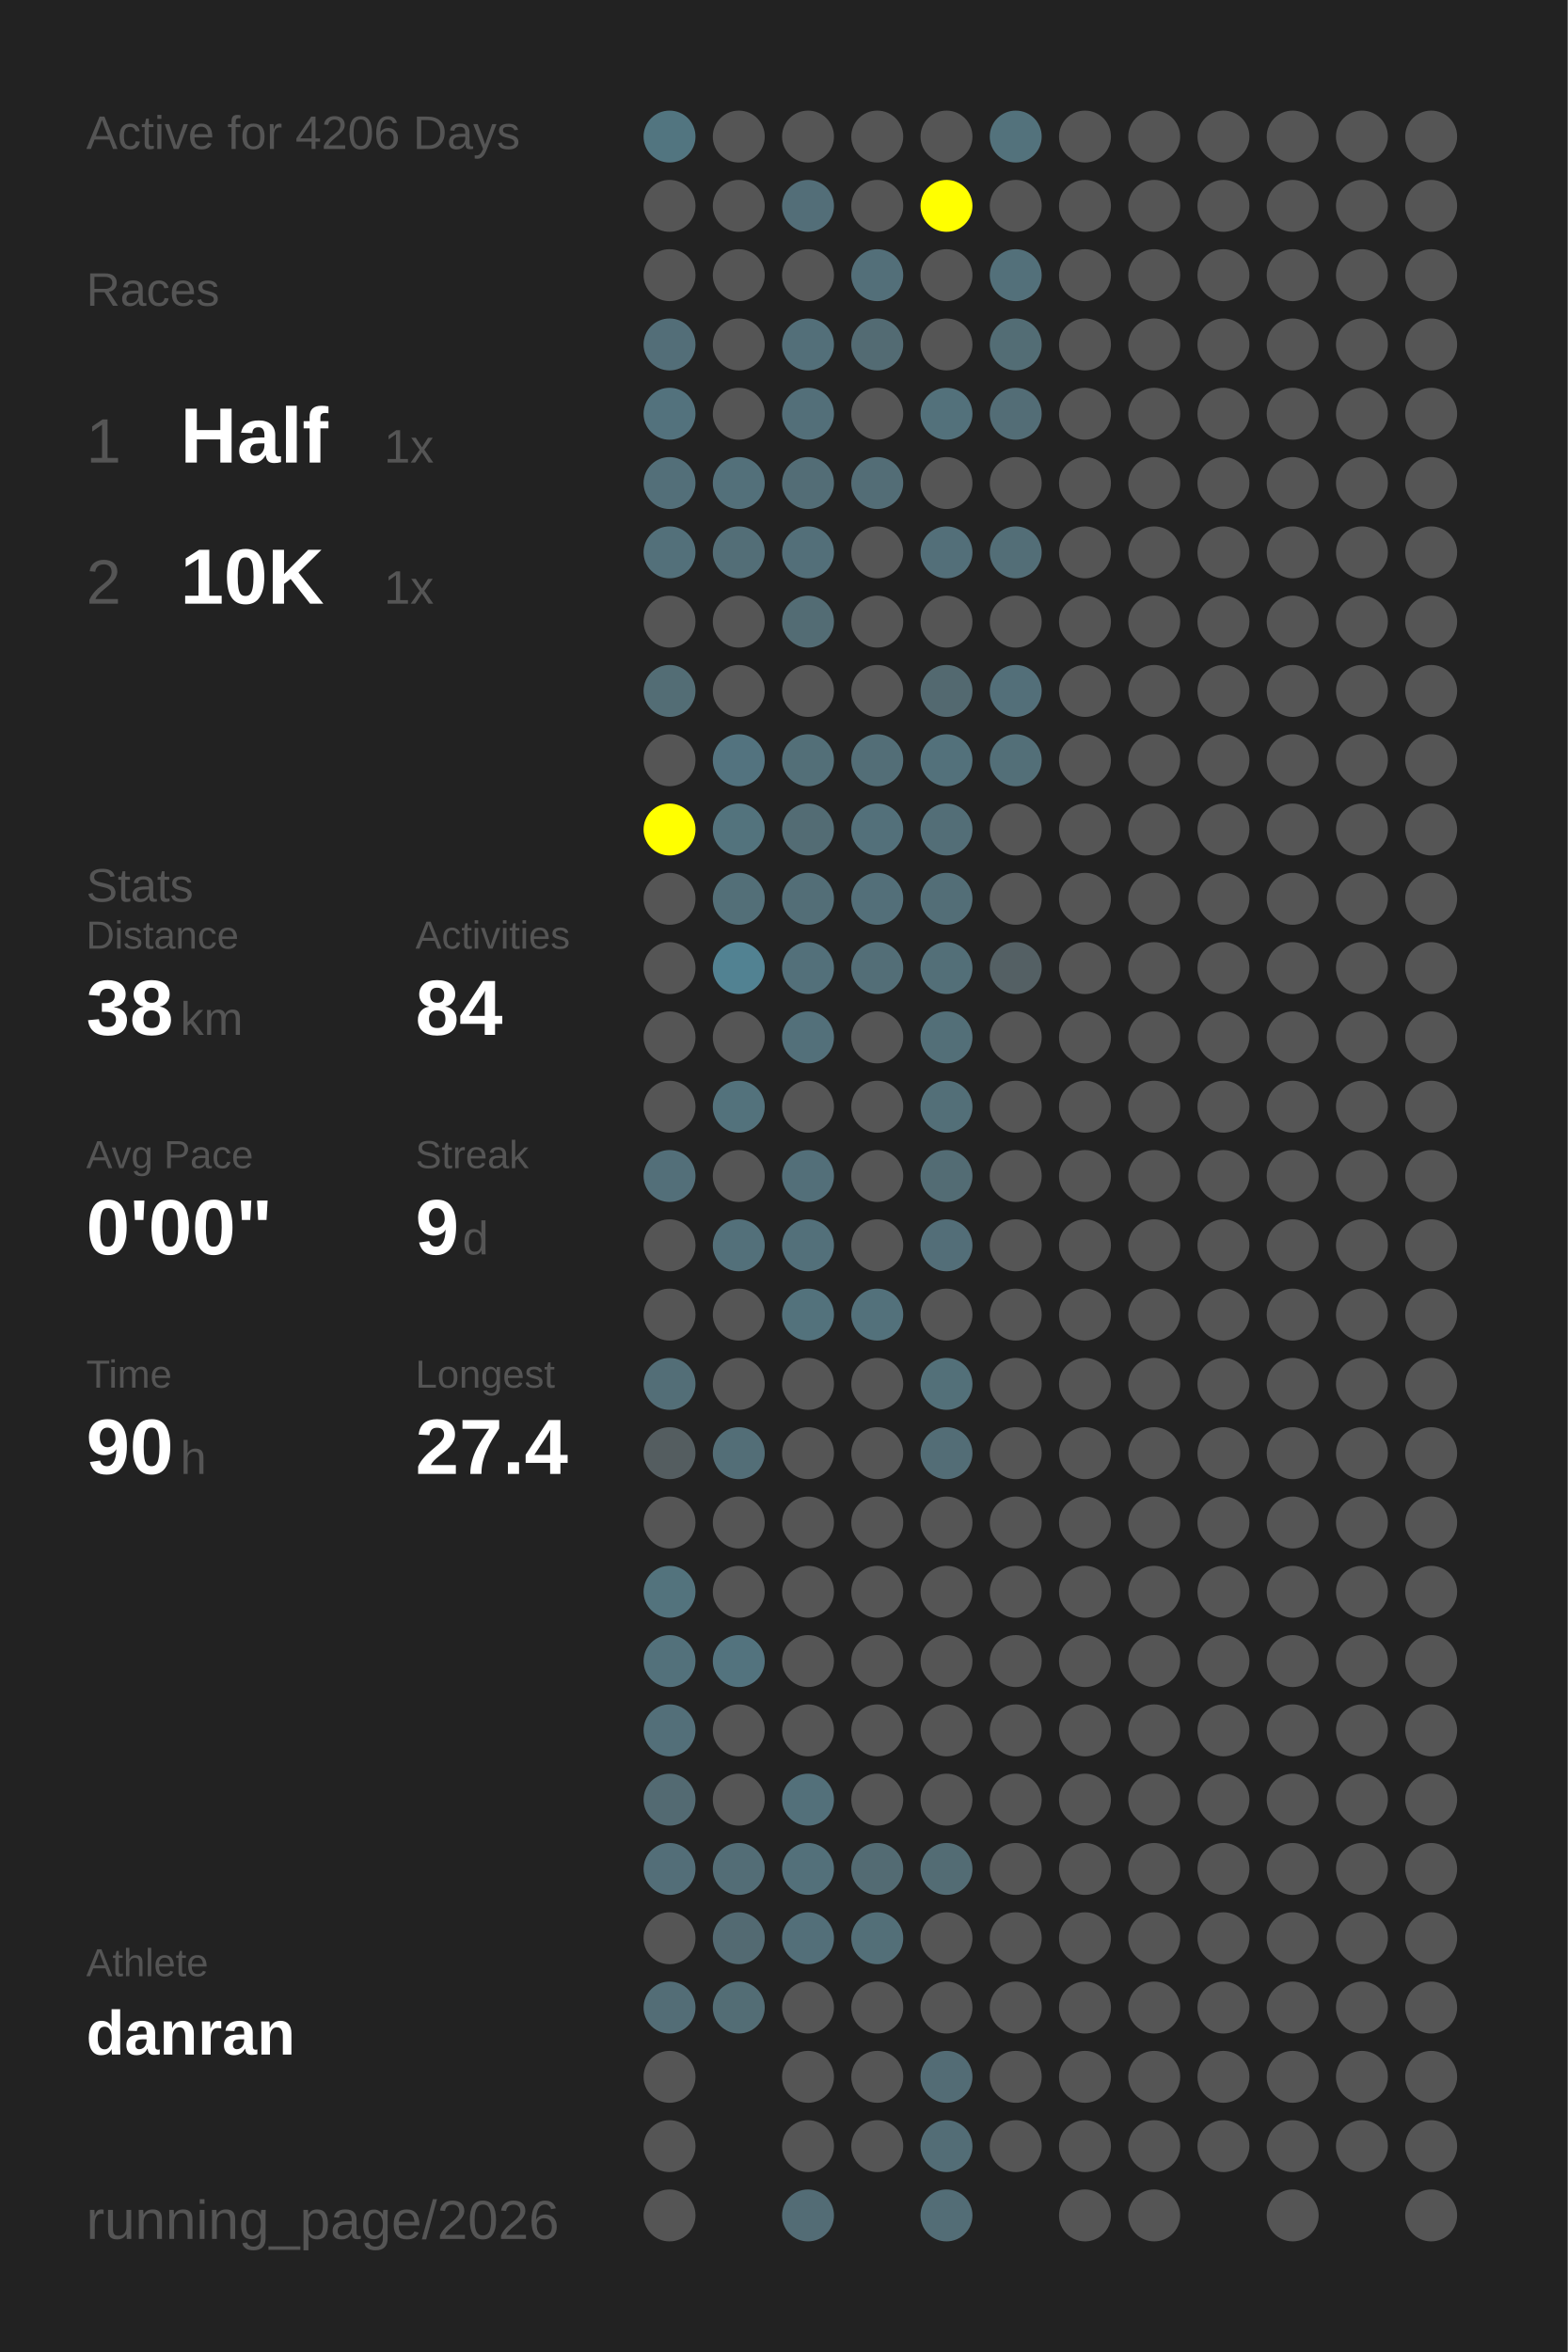
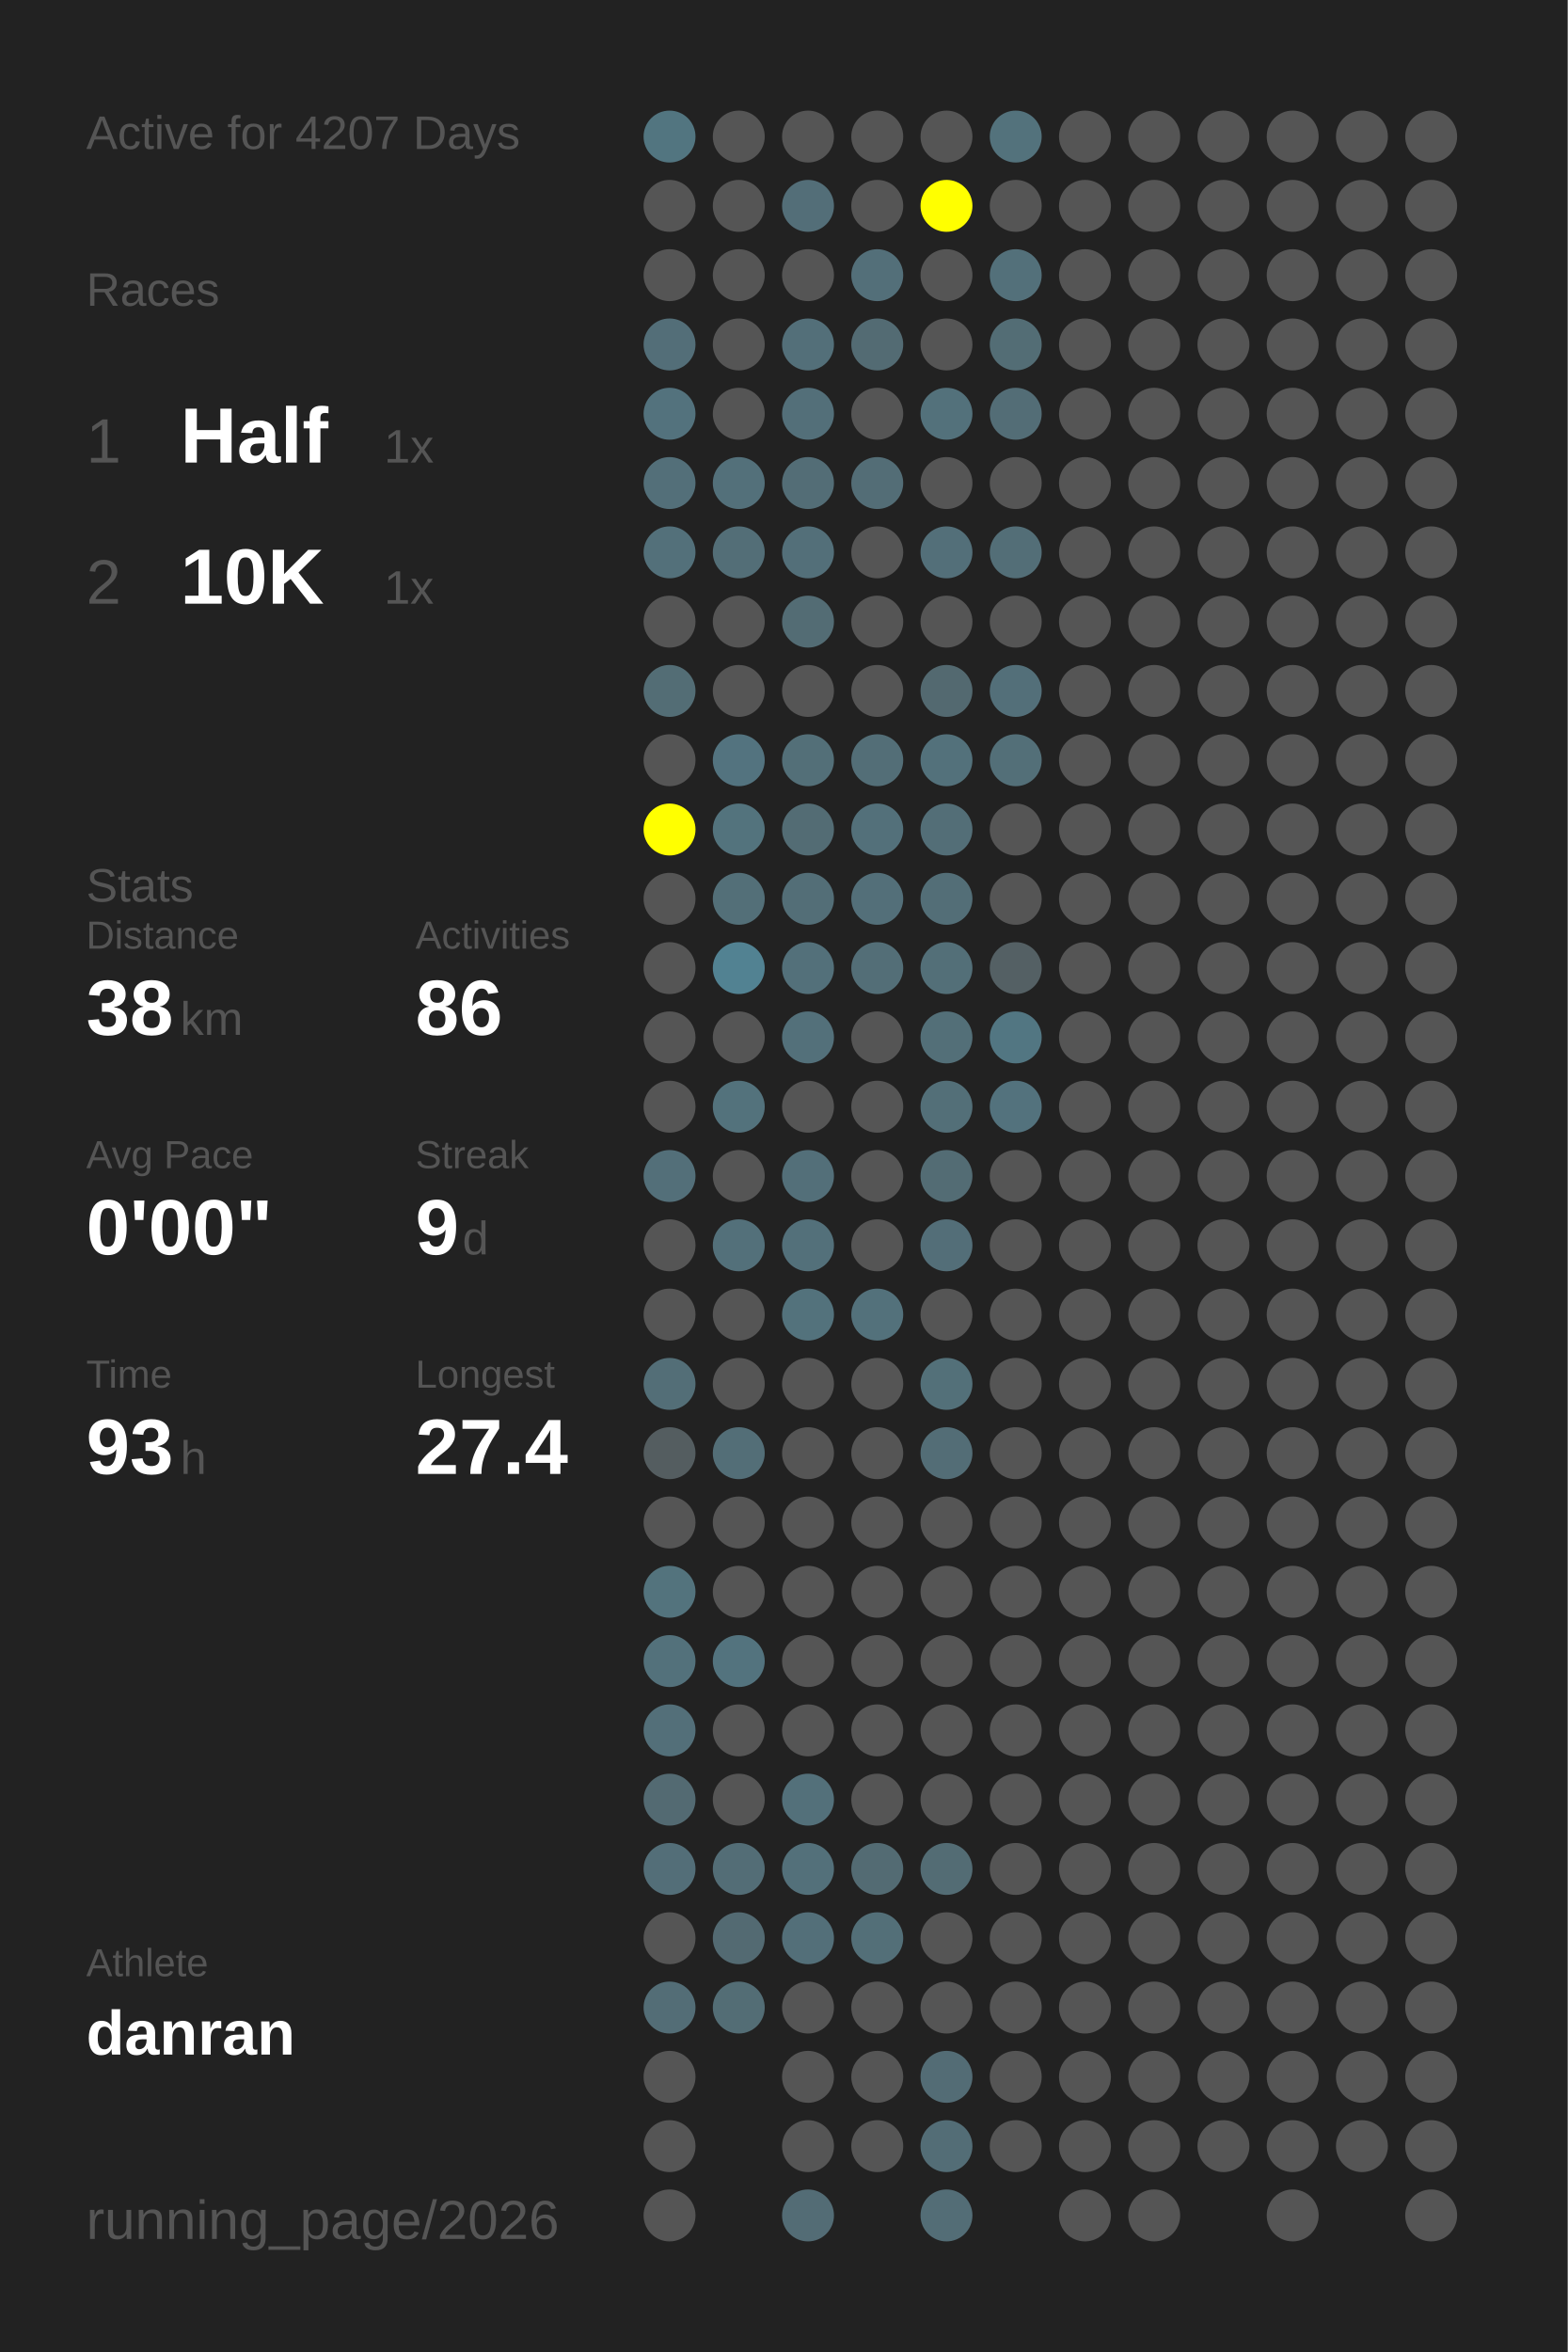
<svg xmlns="http://www.w3.org/2000/svg" baseProfile="full" height="300mm" version="1.1" viewBox="0,0,200,300" width="200mm">
  <defs />
  <rect fill="#222222" height="300" width="200" x="0" y="0" />
-   <text fill="#555555" style="font-size:6px; font-family:Arial;" x="11" y="19">Active for 4206 Days</text>
+   <text fill="#555555" style="font-size:6px; font-family:Arial;" x="11" y="19">Active for 4207 Days</text>
  <text fill="#555555" style="font-size:6px; font-family:Arial;" x="11" y="39">Races</text>
  <text fill="#555555" style="font-size:8px; font-family:Arial;" x="11" y="59">1</text>
  <text fill="#FFFFFF" style="font-size:10px; font-family:Arial; font-weight:bold;" x="23" y="59">Half</text>
  <text fill="#555555" style="font-size:6px; font-family:Arial;" x="49" y="59">1x</text>
  <text fill="#555555" style="font-size:8px; font-family:Arial;" x="11" y="77">2</text>
  <text fill="#FFFFFF" style="font-size:10px; font-family:Arial; font-weight:bold;" x="23" y="77">10K</text>
  <text fill="#555555" style="font-size:6px; font-family:Arial;" x="49" y="77">1x</text>
  <text fill="#555555" style="font-size:6px; font-family:Arial;" x="11" y="115">Stats</text>
  <text fill="#555555" style="font-size:5px; font-family:Arial;" x="11" y="121">Distance</text>
  <text fill="#FFFFFF" style="font-size:10px; font-family:Arial; font-weight:bold;" x="11" y="132">38</text>
  <text fill="#555555" style="font-size:6px; font-family:Arial;" x="23" y="132">km</text>
  <text fill="#555555" style="font-size:5px; font-family:Arial;" x="53" y="121">Activities</text>
-   <text fill="#FFFFFF" style="font-size:10px; font-family:Arial; font-weight:bold;" x="53" y="132">84</text>
+   <text fill="#FFFFFF" style="font-size:10px; font-family:Arial; font-weight:bold;" x="53" y="132">86</text>
  <text fill="#555555" style="font-size:5px; font-family:Arial;" x="11" y="149">Avg Pace</text>
  <text fill="#FFFFFF" style="font-size:10px; font-family:Arial; font-weight:bold;" x="11" y="160">0'00"</text>
  <text fill="#555555" style="font-size:5px; font-family:Arial;" x="53" y="149">Streak</text>
  <text fill="#FFFFFF" style="font-size:10px; font-family:Arial; font-weight:bold;" x="53" y="160">9</text>
  <text fill="#555555" style="font-size:6px; font-family:Arial;" x="59" y="160">d</text>
  <text fill="#555555" style="font-size:5px; font-family:Arial;" x="11" y="177">Time</text>
-   <text fill="#FFFFFF" style="font-size:10px; font-family:Arial; font-weight:bold;" x="11" y="188">90</text>
+   <text fill="#FFFFFF" style="font-size:10px; font-family:Arial; font-weight:bold;" x="11" y="188">93</text>
  <text fill="#555555" style="font-size:6px; font-family:Arial;" x="23" y="188">h</text>
  <text fill="#555555" style="font-size:5px; font-family:Arial;" x="53" y="177">Longest</text>
  <text fill="#FFFFFF" style="font-size:10px; font-family:Arial; font-weight:bold;" x="53" y="188">27.4</text>
  <text fill="#555555" style="font-size:5px; font-family:Arial;" x="11" y="252.065">Athlete</text>
  <text fill="#FFFFFF" style="font-size:8px; font-family:Arial; font-weight:bold;" x="11" y="262.065">danran</text>
  <text fill="#555555" style="font-size:7px; font-family:Arial;" x="11" y="285.581">running_page/2026</text>
  <circle cx="85.417" cy="17.419" fill="#527580" r="3.312" />
  <circle cx="85.417" cy="26.258" fill="#555555" r="3.312" />
  <circle cx="85.417" cy="35.097" fill="#555555" r="3.312" />
  <circle cx="85.417" cy="43.935" fill="#536e78" r="3.312" />
  <circle cx="85.417" cy="52.774" fill="#53727d" r="3.312" />
  <circle cx="85.417" cy="61.613" fill="#536f79" r="3.312" />
  <circle cx="85.417" cy="70.452" fill="#53707a" r="3.312" />
  <circle cx="85.417" cy="79.29" fill="#555555" r="3.312" />
  <circle cx="85.417" cy="88.129" fill="#536d75" r="3.312" />
  <circle cx="85.417" cy="96.968" fill="#555555" r="3.312" />
  <circle cx="85.417" cy="105.806" fill="#FFFF00" r="3.312" />
  <circle cx="85.417" cy="114.645" fill="#555555" r="3.312" />
  <circle cx="85.417" cy="123.484" fill="#555555" r="3.312" />
  <circle cx="85.417" cy="132.323" fill="#555555" r="3.312" />
  <circle cx="85.417" cy="141.161" fill="#555555" r="3.312" />
  <circle cx="85.417" cy="150" fill="#536f79" r="3.312" />
  <circle cx="85.417" cy="158.839" fill="#555555" r="3.312" />
  <circle cx="85.417" cy="167.677" fill="#555555" r="3.312" />
  <circle cx="85.417" cy="176.516" fill="#536e77" r="3.312" />
  <circle cx="85.417" cy="185.355" fill="#545d60" r="3.312" />
  <circle cx="85.417" cy="194.194" fill="#555555" r="3.312" />
  <circle cx="85.417" cy="203.032" fill="#53737d" r="3.312" />
  <circle cx="85.417" cy="211.871" fill="#53717b" r="3.312" />
  <circle cx="85.417" cy="220.71" fill="#536f79" r="3.312" />
  <circle cx="85.417" cy="229.548" fill="#536a72" r="3.312" />
  <circle cx="85.417" cy="238.387" fill="#536e78" r="3.312" />
  <circle cx="85.417" cy="247.226" fill="#555555" r="3.312" />
  <circle cx="85.417" cy="256.065" fill="#536d76" r="3.312" />
  <circle cx="85.417" cy="264.903" fill="#555555" r="3.312" />
  <circle cx="85.417" cy="273.742" fill="#555555" r="3.312" />
  <circle cx="85.417" cy="282.581" fill="#555555" r="3.312" />
  <circle cx="94.25" cy="17.419" fill="#555555" r="3.312" />
  <circle cx="94.25" cy="26.258" fill="#555555" r="3.312" />
  <circle cx="94.25" cy="35.097" fill="#555555" r="3.312" />
  <circle cx="94.25" cy="43.935" fill="#555555" r="3.312" />
  <circle cx="94.25" cy="52.774" fill="#555555" r="3.312" />
  <circle cx="94.25" cy="61.613" fill="#53707a" r="3.312" />
  <circle cx="94.25" cy="70.452" fill="#536e77" r="3.312" />
  <circle cx="94.25" cy="79.29" fill="#555555" r="3.312" />
  <circle cx="94.25" cy="88.129" fill="#555555" r="3.312" />
  <circle cx="94.25" cy="96.968" fill="#53737f" r="3.312" />
  <circle cx="94.25" cy="105.806" fill="#53737d" r="3.312" />
  <circle cx="94.25" cy="114.645" fill="#536f78" r="3.312" />
  <circle cx="94.25" cy="123.484" fill="#528292" r="3.312" />
  <circle cx="94.25" cy="132.323" fill="#555555" r="3.312" />
  <circle cx="94.25" cy="141.161" fill="#53727c" r="3.312" />
  <circle cx="94.25" cy="150" fill="#555555" r="3.312" />
  <circle cx="94.25" cy="158.839" fill="#53707a" r="3.312" />
  <circle cx="94.25" cy="167.677" fill="#555555" r="3.312" />
  <circle cx="94.25" cy="176.516" fill="#555555" r="3.312" />
  <circle cx="94.25" cy="185.355" fill="#536e77" r="3.312" />
  <circle cx="94.25" cy="194.194" fill="#555555" r="3.312" />
  <circle cx="94.25" cy="203.032" fill="#555555" r="3.312" />
  <circle cx="94.25" cy="211.871" fill="#53737e" r="3.312" />
  <circle cx="94.25" cy="220.71" fill="#555555" r="3.312" />
  <circle cx="94.25" cy="229.548" fill="#555555" r="3.312" />
  <circle cx="94.25" cy="238.387" fill="#536d76" r="3.312" />
  <circle cx="94.25" cy="247.226" fill="#536a72" r="3.312" />
  <circle cx="94.25" cy="256.065" fill="#536d75" r="3.312" />
  <circle cx="103.083" cy="17.419" fill="#555555" r="3.312" />
  <circle cx="103.083" cy="26.258" fill="#536e78" r="3.312" />
  <circle cx="103.083" cy="35.097" fill="#555555" r="3.312" />
  <circle cx="103.083" cy="43.935" fill="#536f79" r="3.312" />
  <circle cx="103.083" cy="52.774" fill="#536f79" r="3.312" />
  <circle cx="103.083" cy="61.613" fill="#536d76" r="3.312" />
  <circle cx="103.083" cy="70.452" fill="#536f79" r="3.312" />
  <circle cx="103.083" cy="79.29" fill="#536c74" r="3.312" />
  <circle cx="103.083" cy="88.129" fill="#555555" r="3.312" />
  <circle cx="103.083" cy="96.968" fill="#536f78" r="3.312" />
  <circle cx="103.083" cy="105.806" fill="#536c74" r="3.312" />
  <circle cx="103.083" cy="114.645" fill="#536e77" r="3.312" />
  <circle cx="103.083" cy="123.484" fill="#53707a" r="3.312" />
  <circle cx="103.083" cy="132.323" fill="#53707a" r="3.312" />
  <circle cx="103.083" cy="141.161" fill="#555555" r="3.312" />
  <circle cx="103.083" cy="150" fill="#536f79" r="3.312" />
  <circle cx="103.083" cy="158.839" fill="#53707a" r="3.312" />
  <circle cx="103.083" cy="167.677" fill="#53727c" r="3.312" />
  <circle cx="103.083" cy="176.516" fill="#555555" r="3.312" />
  <circle cx="103.083" cy="185.355" fill="#555555" r="3.312" />
  <circle cx="103.083" cy="194.194" fill="#555555" r="3.312" />
  <circle cx="103.083" cy="203.032" fill="#555555" r="3.312" />
  <circle cx="103.083" cy="211.871" fill="#555555" r="3.312" />
  <circle cx="103.083" cy="220.71" fill="#555555" r="3.312" />
  <circle cx="103.083" cy="229.548" fill="#53707a" r="3.312" />
  <circle cx="103.083" cy="238.387" fill="#53707a" r="3.312" />
  <circle cx="103.083" cy="247.226" fill="#536f79" r="3.312" />
  <circle cx="103.083" cy="256.065" fill="#555555" r="3.312" />
  <circle cx="103.083" cy="264.903" fill="#555555" r="3.312" />
  <circle cx="103.083" cy="273.742" fill="#555555" r="3.312" />
  <circle cx="103.083" cy="282.581" fill="#536c75" r="3.312" />
  <circle cx="111.917" cy="17.419" fill="#555555" r="3.312" />
  <circle cx="111.917" cy="26.258" fill="#555555" r="3.312" />
  <circle cx="111.917" cy="35.097" fill="#536f79" r="3.312" />
  <circle cx="111.917" cy="43.935" fill="#536b73" r="3.312" />
  <circle cx="111.917" cy="52.774" fill="#555555" r="3.312" />
  <circle cx="111.917" cy="61.613" fill="#536d76" r="3.312" />
  <circle cx="111.917" cy="70.452" fill="#555555" r="3.312" />
  <circle cx="111.917" cy="79.29" fill="#555555" r="3.312" />
  <circle cx="111.917" cy="88.129" fill="#555555" r="3.312" />
  <circle cx="111.917" cy="96.968" fill="#536e77" r="3.312" />
  <circle cx="111.917" cy="105.806" fill="#53707a" r="3.312" />
  <circle cx="111.917" cy="114.645" fill="#536f79" r="3.312" />
  <circle cx="111.917" cy="123.484" fill="#536e77" r="3.312" />
  <circle cx="111.917" cy="132.323" fill="#555555" r="3.312" />
  <circle cx="111.917" cy="141.161" fill="#555555" r="3.312" />
  <circle cx="111.917" cy="150" fill="#555555" r="3.312" />
  <circle cx="111.917" cy="158.839" fill="#555555" r="3.312" />
  <circle cx="111.917" cy="167.677" fill="#53717b" r="3.312" />
  <circle cx="111.917" cy="176.516" fill="#555555" r="3.312" />
  <circle cx="111.917" cy="185.355" fill="#555555" r="3.312" />
  <circle cx="111.917" cy="194.194" fill="#555555" r="3.312" />
  <circle cx="111.917" cy="203.032" fill="#555555" r="3.312" />
  <circle cx="111.917" cy="211.871" fill="#555555" r="3.312" />
  <circle cx="111.917" cy="220.71" fill="#555555" r="3.312" />
  <circle cx="111.917" cy="229.548" fill="#555555" r="3.312" />
  <circle cx="111.917" cy="238.387" fill="#536b73" r="3.312" />
  <circle cx="111.917" cy="247.226" fill="#536f78" r="3.312" />
  <circle cx="111.917" cy="256.065" fill="#555555" r="3.312" />
  <circle cx="111.917" cy="264.903" fill="#555555" r="3.312" />
  <circle cx="111.917" cy="273.742" fill="#555555" r="3.312" />
  <circle cx="120.75" cy="17.419" fill="#555555" r="3.312" />
  <circle cx="120.75" cy="26.258" fill="#FFFF00" r="3.312" />
  <circle cx="120.75" cy="35.097" fill="#555555" r="3.312" />
  <circle cx="120.75" cy="43.935" fill="#555555" r="3.312" />
  <circle cx="120.75" cy="52.774" fill="#53717b" r="3.312" />
  <circle cx="120.75" cy="61.613" fill="#555555" r="3.312" />
  <circle cx="120.75" cy="70.452" fill="#536f79" r="3.312" />
  <circle cx="120.75" cy="79.29" fill="#555555" r="3.312" />
  <circle cx="120.75" cy="88.129" fill="#536970" r="3.312" />
  <circle cx="120.75" cy="96.968" fill="#53717b" r="3.312" />
  <circle cx="120.75" cy="105.806" fill="#536e77" r="3.312" />
  <circle cx="120.75" cy="114.645" fill="#536e77" r="3.312" />
  <circle cx="120.75" cy="123.484" fill="#536f78" r="3.312" />
  <circle cx="120.75" cy="132.323" fill="#536f78" r="3.312" />
  <circle cx="120.75" cy="141.161" fill="#536f78" r="3.312" />
  <circle cx="120.75" cy="150" fill="#536c74" r="3.312" />
  <circle cx="120.75" cy="158.839" fill="#536e78" r="3.312" />
  <circle cx="120.75" cy="167.677" fill="#555555" r="3.312" />
  <circle cx="120.75" cy="176.516" fill="#537079" r="3.312" />
  <circle cx="120.75" cy="185.355" fill="#536d76" r="3.312" />
  <circle cx="120.75" cy="194.194" fill="#555555" r="3.312" />
  <circle cx="120.75" cy="203.032" fill="#555555" r="3.312" />
  <circle cx="120.75" cy="211.871" fill="#555555" r="3.312" />
  <circle cx="120.75" cy="220.71" fill="#555555" r="3.312" />
  <circle cx="120.75" cy="229.548" fill="#555555" r="3.312" />
  <circle cx="120.75" cy="238.387" fill="#536c74" r="3.312" />
  <circle cx="120.75" cy="247.226" fill="#555555" r="3.312" />
  <circle cx="120.75" cy="256.065" fill="#555555" r="3.312" />
  <circle cx="120.75" cy="264.903" fill="#536c75" r="3.312" />
  <circle cx="120.75" cy="273.742" fill="#536d76" r="3.312" />
  <circle cx="120.75" cy="282.581" fill="#536d76" r="3.312" />
  <circle cx="129.583" cy="17.419" fill="#53727c" r="3.312" />
  <circle cx="129.583" cy="26.258" fill="#555555" r="3.312" />
  <circle cx="129.583" cy="35.097" fill="#53707a" r="3.312" />
  <circle cx="129.583" cy="43.935" fill="#536d75" r="3.312" />
  <circle cx="129.583" cy="52.774" fill="#536d76" r="3.312" />
  <circle cx="129.583" cy="61.613" fill="#555555" r="3.312" />
  <circle cx="129.583" cy="70.452" fill="#536e77" r="3.312" />
  <circle cx="129.583" cy="79.29" fill="#555555" r="3.312" />
  <circle cx="129.583" cy="88.129" fill="#536f79" r="3.312" />
  <circle cx="129.583" cy="96.968" fill="#536f78" r="3.312" />
  <circle cx="129.583" cy="105.806" fill="#555555" r="3.312" />
  <circle cx="129.583" cy="114.645" fill="#555555" r="3.312" />
  <circle cx="129.583" cy="123.484" fill="#546064" r="3.312" />
-   <circle cx="129.583" cy="132.323" fill="#555555" r="3.312" />
-   <circle cx="129.583" cy="141.161" fill="#555555" r="3.312" />
+   <circle cx="129.583" cy="132.323" fill="#527682" r="3.312" />
+   <circle cx="129.583" cy="141.161" fill="#53727d" r="3.312" />
  <circle cx="129.583" cy="150" fill="#555555" r="3.312" />
  <circle cx="129.583" cy="158.839" fill="#555555" r="3.312" />
  <circle cx="129.583" cy="167.677" fill="#555555" r="3.312" />
  <circle cx="129.583" cy="176.516" fill="#555555" r="3.312" />
  <circle cx="129.583" cy="185.355" fill="#555555" r="3.312" />
  <circle cx="129.583" cy="194.194" fill="#555555" r="3.312" />
  <circle cx="129.583" cy="203.032" fill="#555555" r="3.312" />
  <circle cx="129.583" cy="211.871" fill="#555555" r="3.312" />
  <circle cx="129.583" cy="220.71" fill="#555555" r="3.312" />
  <circle cx="129.583" cy="229.548" fill="#555555" r="3.312" />
  <circle cx="129.583" cy="238.387" fill="#555555" r="3.312" />
  <circle cx="129.583" cy="247.226" fill="#555555" r="3.312" />
  <circle cx="129.583" cy="256.065" fill="#555555" r="3.312" />
  <circle cx="129.583" cy="264.903" fill="#555555" r="3.312" />
  <circle cx="129.583" cy="273.742" fill="#555555" r="3.312" />
  <circle cx="138.417" cy="17.419" fill="#555555" r="3.312" />
  <circle cx="138.417" cy="26.258" fill="#555555" r="3.312" />
  <circle cx="138.417" cy="35.097" fill="#555555" r="3.312" />
  <circle cx="138.417" cy="43.935" fill="#555555" r="3.312" />
  <circle cx="138.417" cy="52.774" fill="#555555" r="3.312" />
  <circle cx="138.417" cy="61.613" fill="#555555" r="3.312" />
  <circle cx="138.417" cy="70.452" fill="#555555" r="3.312" />
  <circle cx="138.417" cy="79.29" fill="#555555" r="3.312" />
  <circle cx="138.417" cy="88.129" fill="#555555" r="3.312" />
  <circle cx="138.417" cy="96.968" fill="#555555" r="3.312" />
  <circle cx="138.417" cy="105.806" fill="#555555" r="3.312" />
  <circle cx="138.417" cy="114.645" fill="#555555" r="3.312" />
  <circle cx="138.417" cy="123.484" fill="#555555" r="3.312" />
  <circle cx="138.417" cy="132.323" fill="#555555" r="3.312" />
  <circle cx="138.417" cy="141.161" fill="#555555" r="3.312" />
  <circle cx="138.417" cy="150" fill="#555555" r="3.312" />
  <circle cx="138.417" cy="158.839" fill="#555555" r="3.312" />
  <circle cx="138.417" cy="167.677" fill="#555555" r="3.312" />
  <circle cx="138.417" cy="176.516" fill="#555555" r="3.312" />
  <circle cx="138.417" cy="185.355" fill="#555555" r="3.312" />
  <circle cx="138.417" cy="194.194" fill="#555555" r="3.312" />
  <circle cx="138.417" cy="203.032" fill="#555555" r="3.312" />
  <circle cx="138.417" cy="211.871" fill="#555555" r="3.312" />
  <circle cx="138.417" cy="220.71" fill="#555555" r="3.312" />
  <circle cx="138.417" cy="229.548" fill="#555555" r="3.312" />
  <circle cx="138.417" cy="238.387" fill="#555555" r="3.312" />
  <circle cx="138.417" cy="247.226" fill="#555555" r="3.312" />
  <circle cx="138.417" cy="256.065" fill="#555555" r="3.312" />
  <circle cx="138.417" cy="264.903" fill="#555555" r="3.312" />
  <circle cx="138.417" cy="273.742" fill="#555555" r="3.312" />
  <circle cx="138.417" cy="282.581" fill="#555555" r="3.312" />
  <circle cx="147.25" cy="17.419" fill="#555555" r="3.312" />
  <circle cx="147.25" cy="26.258" fill="#555555" r="3.312" />
  <circle cx="147.25" cy="35.097" fill="#555555" r="3.312" />
  <circle cx="147.25" cy="43.935" fill="#555555" r="3.312" />
  <circle cx="147.25" cy="52.774" fill="#555555" r="3.312" />
  <circle cx="147.25" cy="61.613" fill="#555555" r="3.312" />
  <circle cx="147.25" cy="70.452" fill="#555555" r="3.312" />
  <circle cx="147.25" cy="79.29" fill="#555555" r="3.312" />
  <circle cx="147.25" cy="88.129" fill="#555555" r="3.312" />
  <circle cx="147.25" cy="96.968" fill="#555555" r="3.312" />
  <circle cx="147.25" cy="105.806" fill="#555555" r="3.312" />
  <circle cx="147.25" cy="114.645" fill="#555555" r="3.312" />
  <circle cx="147.25" cy="123.484" fill="#555555" r="3.312" />
  <circle cx="147.25" cy="132.323" fill="#555555" r="3.312" />
  <circle cx="147.25" cy="141.161" fill="#555555" r="3.312" />
  <circle cx="147.25" cy="150" fill="#555555" r="3.312" />
  <circle cx="147.25" cy="158.839" fill="#555555" r="3.312" />
  <circle cx="147.25" cy="167.677" fill="#555555" r="3.312" />
  <circle cx="147.25" cy="176.516" fill="#555555" r="3.312" />
  <circle cx="147.25" cy="185.355" fill="#555555" r="3.312" />
  <circle cx="147.25" cy="194.194" fill="#555555" r="3.312" />
  <circle cx="147.25" cy="203.032" fill="#555555" r="3.312" />
  <circle cx="147.25" cy="211.871" fill="#555555" r="3.312" />
  <circle cx="147.25" cy="220.71" fill="#555555" r="3.312" />
  <circle cx="147.25" cy="229.548" fill="#555555" r="3.312" />
  <circle cx="147.25" cy="238.387" fill="#555555" r="3.312" />
  <circle cx="147.25" cy="247.226" fill="#555555" r="3.312" />
  <circle cx="147.25" cy="256.065" fill="#555555" r="3.312" />
  <circle cx="147.25" cy="264.903" fill="#555555" r="3.312" />
  <circle cx="147.25" cy="273.742" fill="#555555" r="3.312" />
  <circle cx="147.25" cy="282.581" fill="#555555" r="3.312" />
  <circle cx="156.083" cy="17.419" fill="#555555" r="3.312" />
  <circle cx="156.083" cy="26.258" fill="#555555" r="3.312" />
  <circle cx="156.083" cy="35.097" fill="#555555" r="3.312" />
  <circle cx="156.083" cy="43.935" fill="#555555" r="3.312" />
  <circle cx="156.083" cy="52.774" fill="#555555" r="3.312" />
  <circle cx="156.083" cy="61.613" fill="#555555" r="3.312" />
  <circle cx="156.083" cy="70.452" fill="#555555" r="3.312" />
  <circle cx="156.083" cy="79.29" fill="#555555" r="3.312" />
  <circle cx="156.083" cy="88.129" fill="#555555" r="3.312" />
  <circle cx="156.083" cy="96.968" fill="#555555" r="3.312" />
  <circle cx="156.083" cy="105.806" fill="#555555" r="3.312" />
  <circle cx="156.083" cy="114.645" fill="#555555" r="3.312" />
  <circle cx="156.083" cy="123.484" fill="#555555" r="3.312" />
  <circle cx="156.083" cy="132.323" fill="#555555" r="3.312" />
  <circle cx="156.083" cy="141.161" fill="#555555" r="3.312" />
  <circle cx="156.083" cy="150" fill="#555555" r="3.312" />
  <circle cx="156.083" cy="158.839" fill="#555555" r="3.312" />
  <circle cx="156.083" cy="167.677" fill="#555555" r="3.312" />
  <circle cx="156.083" cy="176.516" fill="#555555" r="3.312" />
  <circle cx="156.083" cy="185.355" fill="#555555" r="3.312" />
  <circle cx="156.083" cy="194.194" fill="#555555" r="3.312" />
  <circle cx="156.083" cy="203.032" fill="#555555" r="3.312" />
  <circle cx="156.083" cy="211.871" fill="#555555" r="3.312" />
  <circle cx="156.083" cy="220.71" fill="#555555" r="3.312" />
  <circle cx="156.083" cy="229.548" fill="#555555" r="3.312" />
  <circle cx="156.083" cy="238.387" fill="#555555" r="3.312" />
  <circle cx="156.083" cy="247.226" fill="#555555" r="3.312" />
  <circle cx="156.083" cy="256.065" fill="#555555" r="3.312" />
  <circle cx="156.083" cy="264.903" fill="#555555" r="3.312" />
  <circle cx="156.083" cy="273.742" fill="#555555" r="3.312" />
  <circle cx="164.917" cy="17.419" fill="#555555" r="3.312" />
  <circle cx="164.917" cy="26.258" fill="#555555" r="3.312" />
  <circle cx="164.917" cy="35.097" fill="#555555" r="3.312" />
  <circle cx="164.917" cy="43.935" fill="#555555" r="3.312" />
  <circle cx="164.917" cy="52.774" fill="#555555" r="3.312" />
  <circle cx="164.917" cy="61.613" fill="#555555" r="3.312" />
  <circle cx="164.917" cy="70.452" fill="#555555" r="3.312" />
  <circle cx="164.917" cy="79.29" fill="#555555" r="3.312" />
  <circle cx="164.917" cy="88.129" fill="#555555" r="3.312" />
  <circle cx="164.917" cy="96.968" fill="#555555" r="3.312" />
  <circle cx="164.917" cy="105.806" fill="#555555" r="3.312" />
  <circle cx="164.917" cy="114.645" fill="#555555" r="3.312" />
  <circle cx="164.917" cy="123.484" fill="#555555" r="3.312" />
  <circle cx="164.917" cy="132.323" fill="#555555" r="3.312" />
  <circle cx="164.917" cy="141.161" fill="#555555" r="3.312" />
  <circle cx="164.917" cy="150" fill="#555555" r="3.312" />
  <circle cx="164.917" cy="158.839" fill="#555555" r="3.312" />
  <circle cx="164.917" cy="167.677" fill="#555555" r="3.312" />
  <circle cx="164.917" cy="176.516" fill="#555555" r="3.312" />
  <circle cx="164.917" cy="185.355" fill="#555555" r="3.312" />
  <circle cx="164.917" cy="194.194" fill="#555555" r="3.312" />
  <circle cx="164.917" cy="203.032" fill="#555555" r="3.312" />
  <circle cx="164.917" cy="211.871" fill="#555555" r="3.312" />
  <circle cx="164.917" cy="220.71" fill="#555555" r="3.312" />
  <circle cx="164.917" cy="229.548" fill="#555555" r="3.312" />
  <circle cx="164.917" cy="238.387" fill="#555555" r="3.312" />
  <circle cx="164.917" cy="247.226" fill="#555555" r="3.312" />
  <circle cx="164.917" cy="256.065" fill="#555555" r="3.312" />
  <circle cx="164.917" cy="264.903" fill="#555555" r="3.312" />
  <circle cx="164.917" cy="273.742" fill="#555555" r="3.312" />
  <circle cx="164.917" cy="282.581" fill="#555555" r="3.312" />
  <circle cx="173.75" cy="17.419" fill="#555555" r="3.312" />
  <circle cx="173.75" cy="26.258" fill="#555555" r="3.312" />
  <circle cx="173.75" cy="35.097" fill="#555555" r="3.312" />
  <circle cx="173.75" cy="43.935" fill="#555555" r="3.312" />
  <circle cx="173.75" cy="52.774" fill="#555555" r="3.312" />
  <circle cx="173.75" cy="61.613" fill="#555555" r="3.312" />
  <circle cx="173.75" cy="70.452" fill="#555555" r="3.312" />
  <circle cx="173.75" cy="79.29" fill="#555555" r="3.312" />
  <circle cx="173.75" cy="88.129" fill="#555555" r="3.312" />
  <circle cx="173.75" cy="96.968" fill="#555555" r="3.312" />
  <circle cx="173.75" cy="105.806" fill="#555555" r="3.312" />
  <circle cx="173.75" cy="114.645" fill="#555555" r="3.312" />
  <circle cx="173.75" cy="123.484" fill="#555555" r="3.312" />
  <circle cx="173.75" cy="132.323" fill="#555555" r="3.312" />
  <circle cx="173.75" cy="141.161" fill="#555555" r="3.312" />
  <circle cx="173.75" cy="150" fill="#555555" r="3.312" />
  <circle cx="173.75" cy="158.839" fill="#555555" r="3.312" />
  <circle cx="173.75" cy="167.677" fill="#555555" r="3.312" />
  <circle cx="173.75" cy="176.516" fill="#555555" r="3.312" />
  <circle cx="173.75" cy="185.355" fill="#555555" r="3.312" />
  <circle cx="173.75" cy="194.194" fill="#555555" r="3.312" />
  <circle cx="173.75" cy="203.032" fill="#555555" r="3.312" />
  <circle cx="173.75" cy="211.871" fill="#555555" r="3.312" />
  <circle cx="173.75" cy="220.71" fill="#555555" r="3.312" />
  <circle cx="173.75" cy="229.548" fill="#555555" r="3.312" />
  <circle cx="173.75" cy="238.387" fill="#555555" r="3.312" />
  <circle cx="173.75" cy="247.226" fill="#555555" r="3.312" />
  <circle cx="173.75" cy="256.065" fill="#555555" r="3.312" />
  <circle cx="173.75" cy="264.903" fill="#555555" r="3.312" />
  <circle cx="173.75" cy="273.742" fill="#555555" r="3.312" />
  <circle cx="182.583" cy="17.419" fill="#555555" r="3.312" />
  <circle cx="182.583" cy="26.258" fill="#555555" r="3.312" />
  <circle cx="182.583" cy="35.097" fill="#555555" r="3.312" />
  <circle cx="182.583" cy="43.935" fill="#555555" r="3.312" />
  <circle cx="182.583" cy="52.774" fill="#555555" r="3.312" />
  <circle cx="182.583" cy="61.613" fill="#555555" r="3.312" />
  <circle cx="182.583" cy="70.452" fill="#555555" r="3.312" />
  <circle cx="182.583" cy="79.29" fill="#555555" r="3.312" />
  <circle cx="182.583" cy="88.129" fill="#555555" r="3.312" />
  <circle cx="182.583" cy="96.968" fill="#555555" r="3.312" />
  <circle cx="182.583" cy="105.806" fill="#555555" r="3.312" />
  <circle cx="182.583" cy="114.645" fill="#555555" r="3.312" />
  <circle cx="182.583" cy="123.484" fill="#555555" r="3.312" />
  <circle cx="182.583" cy="132.323" fill="#555555" r="3.312" />
  <circle cx="182.583" cy="141.161" fill="#555555" r="3.312" />
  <circle cx="182.583" cy="150" fill="#555555" r="3.312" />
  <circle cx="182.583" cy="158.839" fill="#555555" r="3.312" />
  <circle cx="182.583" cy="167.677" fill="#555555" r="3.312" />
  <circle cx="182.583" cy="176.516" fill="#555555" r="3.312" />
  <circle cx="182.583" cy="185.355" fill="#555555" r="3.312" />
  <circle cx="182.583" cy="194.194" fill="#555555" r="3.312" />
  <circle cx="182.583" cy="203.032" fill="#555555" r="3.312" />
  <circle cx="182.583" cy="211.871" fill="#555555" r="3.312" />
  <circle cx="182.583" cy="220.71" fill="#555555" r="3.312" />
  <circle cx="182.583" cy="229.548" fill="#555555" r="3.312" />
  <circle cx="182.583" cy="238.387" fill="#555555" r="3.312" />
  <circle cx="182.583" cy="247.226" fill="#555555" r="3.312" />
  <circle cx="182.583" cy="256.065" fill="#555555" r="3.312" />
  <circle cx="182.583" cy="264.903" fill="#555555" r="3.312" />
  <circle cx="182.583" cy="273.742" fill="#555555" r="3.312" />
  <circle cx="182.583" cy="282.581" fill="#555555" r="3.312" />
</svg>
